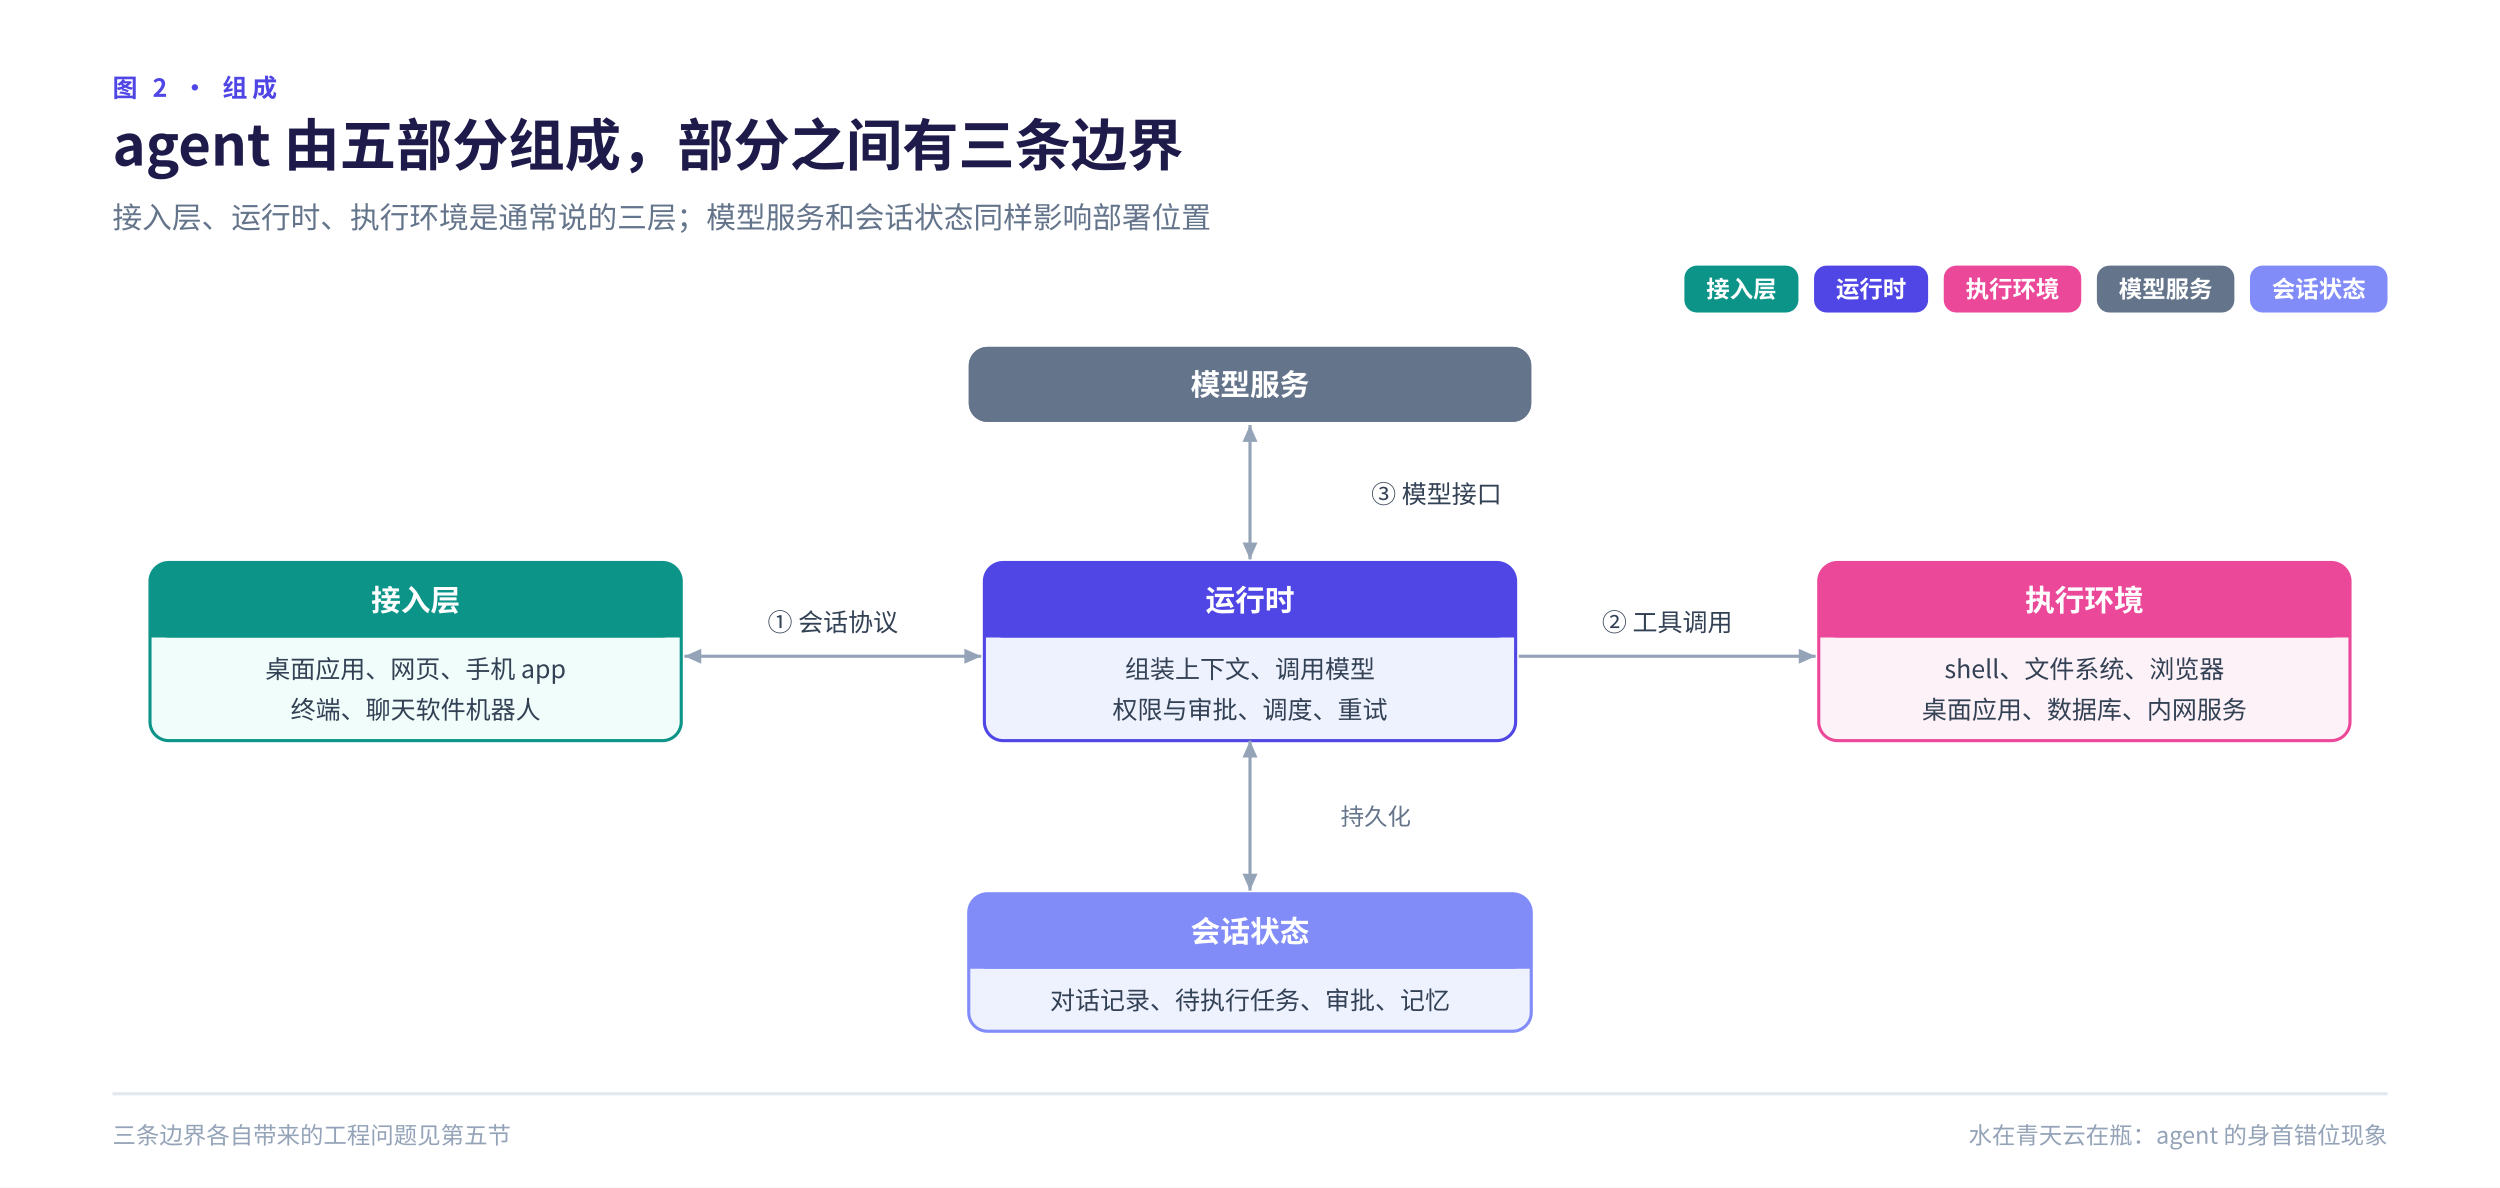
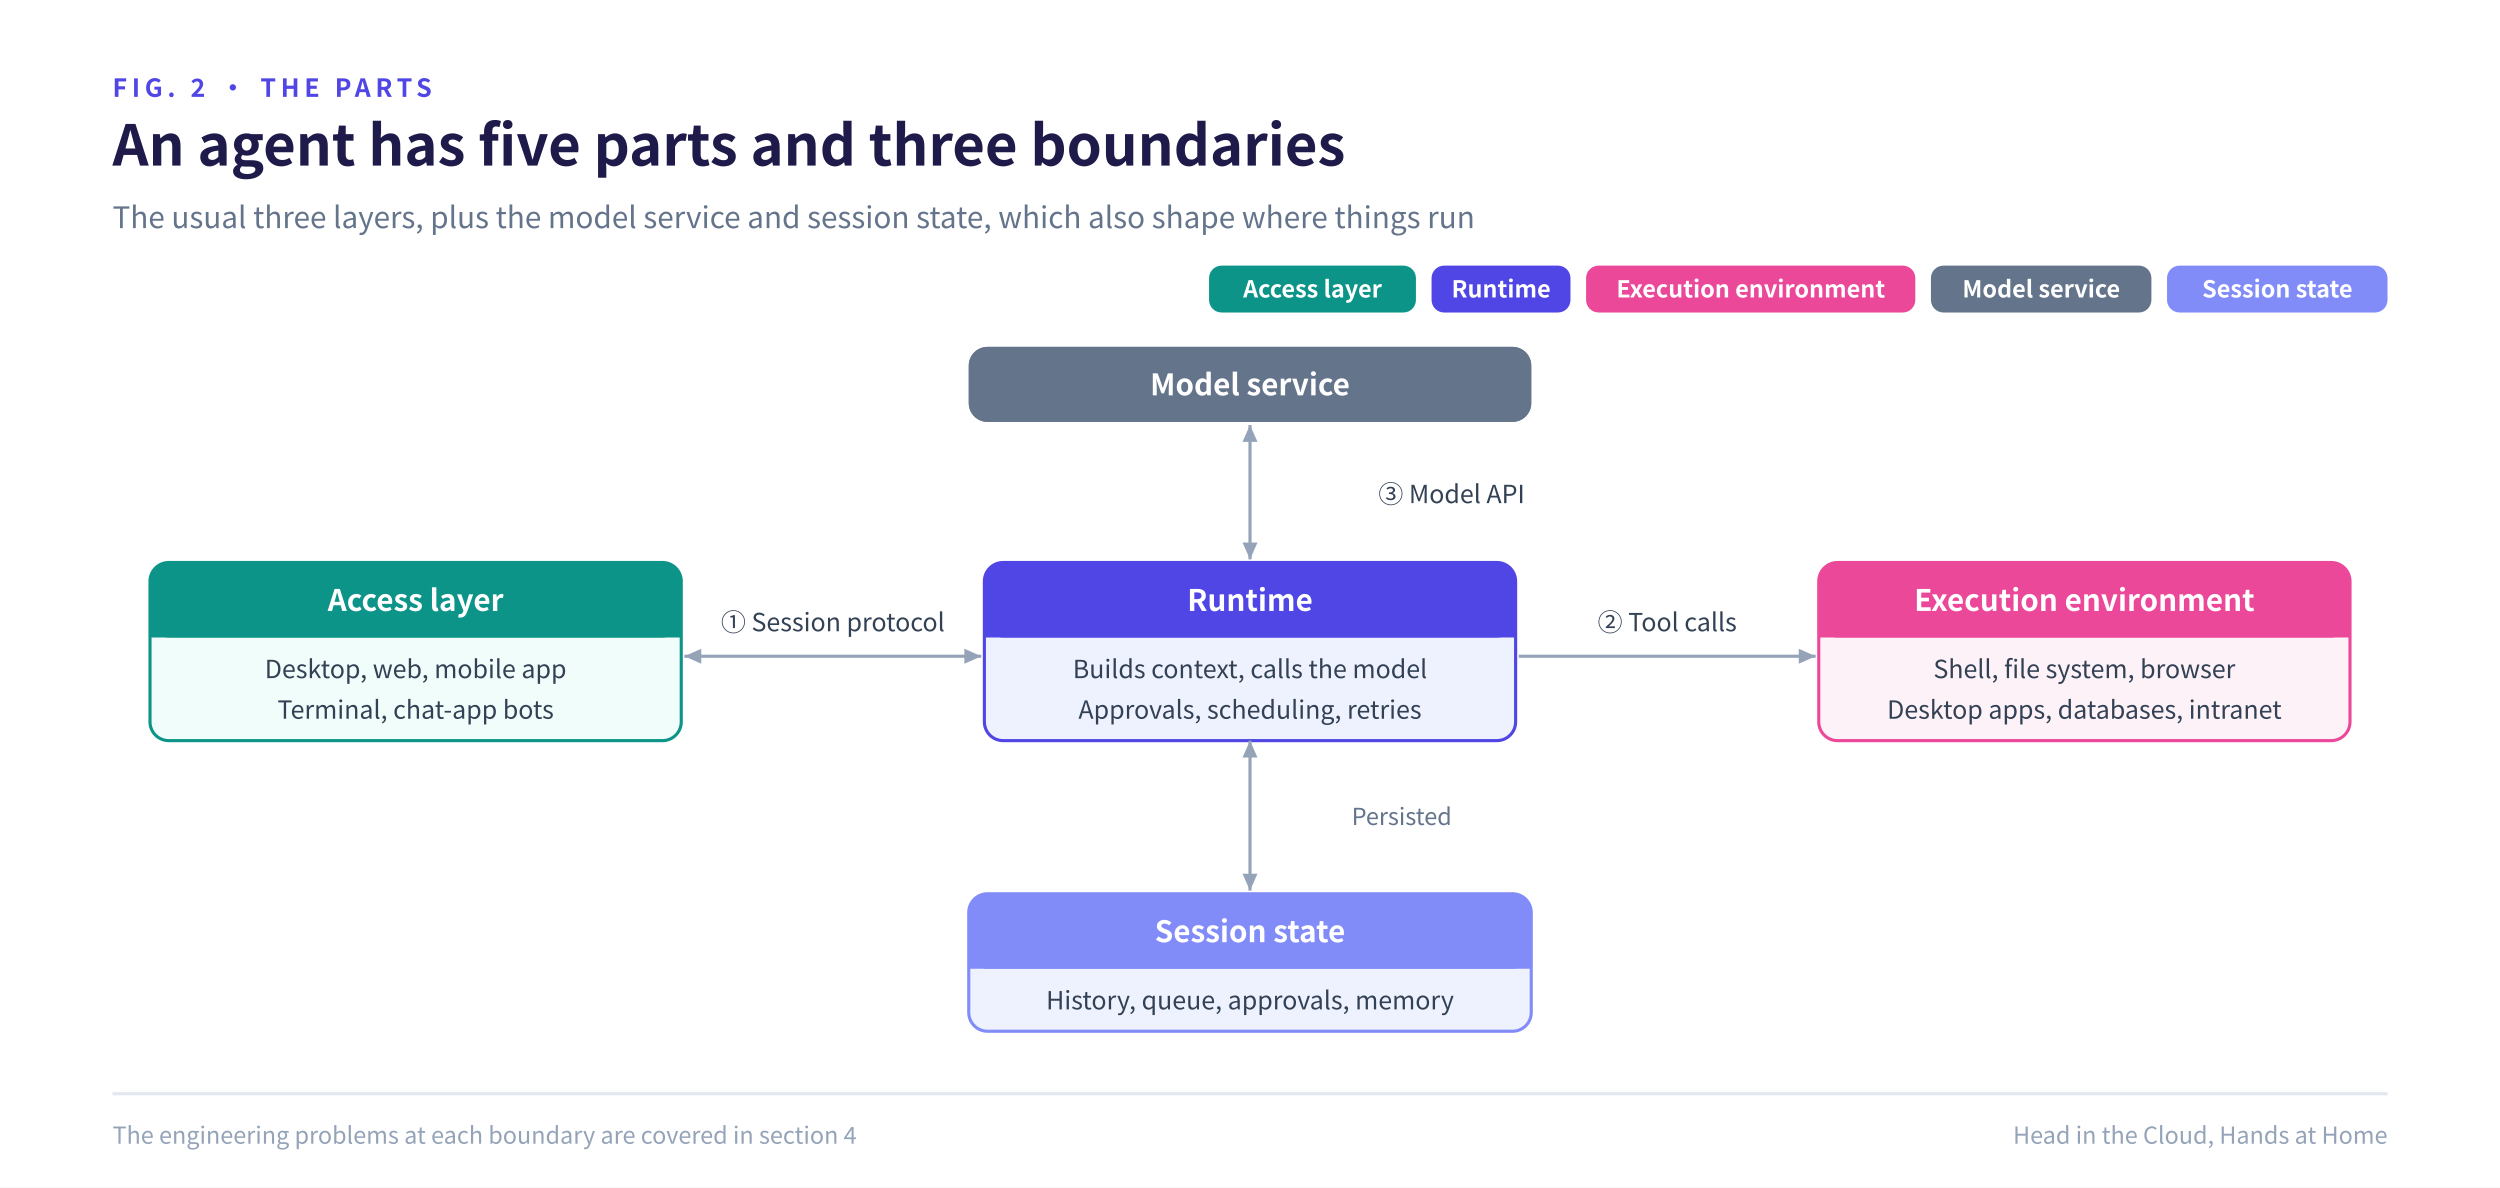
<svg xmlns="http://www.w3.org/2000/svg" viewBox="0 0 1600 760" width="1600" height="760">
  <defs>
    <marker id="arrow" viewBox="0 0 10 10" refX="9" refY="5" markerUnits="userSpaceOnUse" markerWidth="12" markerHeight="12" orient="auto-start-reverse">
      <path d="M0,1 L9,5 L0,9 z" fill="#94a3b8" />
    </marker>
    <marker id="arrowI" viewBox="0 0 10 10" refX="9" refY="5" markerUnits="userSpaceOnUse" markerWidth="12" markerHeight="12" orient="auto-start-reverse">
      <path d="M0,1 L9,5 L0,9 z" fill="#4f46e5" />
    </marker>
    <marker id="arrowR" viewBox="0 0 10 10" refX="9" refY="5" markerUnits="userSpaceOnUse" markerWidth="12" markerHeight="12" orient="auto-start-reverse">
      <path d="M0,1 L9,5 L0,9 z" fill="#f43f5e" />
    </marker>
  </defs>
  <style>text { font-family: -apple-system, BlinkMacSystemFont, "PingFang SC", "Hiragino Sans GB", "Noto Sans CJK SC", "Microsoft YaHei", "Segoe UI", Roboto, "Helvetica Neue", Arial, sans-serif; fill: #1e1b4b; } .eyebrow { font-size: 16px; font-weight: 600; letter-spacing: 3px; fill: #4f46e5; } .title { font-size: 36px; font-weight: 700; } .sub { font-size: 19px; fill: #64748b; } .h { font-size: 22px; font-weight: 700; } .hs { font-size: 19px; font-weight: 600; } .q { font-size: 18px; font-weight: 700; } .b { font-size: 17px; fill: #334155; } .s { font-size: 15px; fill: #64748b; } .zt { font-size: 16px; font-weight: 600; fill: #64748b; letter-spacing: 1px; } .lab { font-size: 16px; fill: #334155; } .chip { font-size: 15px; font-weight: 600; } .chipb { font-size: 18px; font-weight: 700; } .foot { font-size: 15px; fill: #94a3b8; }</style>
  <rect width="1600" height="760" fill="#ffffff" />
-   <text class="eyebrow" x="72" y="62">图 2 · 组成</text>
-   <text class="title" x="72" y="106">agent 由五部分组成，部分之间有三条边界</text>
-   <text class="sub" x="72" y="146">接入层、运行时、执行环境是通常说的三层；模型服务和会话状态同样影响部署位置</text>
+   <text class="eyebrow" x="72" y="62">FIG. 2 · THE PARTS</text>
+   <text class="title" x="72" y="106">An agent has five parts and three boundaries</text>
+   <text class="sub" x="72" y="146">The usual three layers, plus the model service and session state, which also shape where things run</text>
  <line x1="72" y1="700" x2="1528" y2="700" stroke="#e2e8f0" stroke-width="2" />
-   <text class="foot" x="72" y="732">三条边界各自带来的工程问题见第五节</text>
-   <text class="foot" x="1528" y="732" text-anchor="end">水在青天云在瓶：agent 的身首错位现象</text>
-   <rect x="1440.0" y="170.0" width="88.0" height="30.0" rx="8" fill="#818cf8" stroke="none" stroke-width="2" />
-   <text class="chip" x="1484.0" y="190.4" text-anchor="middle" style="fill:#ffffff">会话状态</text>
-   <rect x="1342.0" y="170.0" width="88.0" height="30.0" rx="8" fill="#64748b" stroke="none" stroke-width="2" />
-   <text class="chip" x="1386.0" y="190.4" text-anchor="middle" style="fill:#ffffff">模型服务</text>
-   <rect x="1244.0" y="170.0" width="88.0" height="30.0" rx="8" fill="#ec4899" stroke="none" stroke-width="2" />
-   <text class="chip" x="1288.0" y="190.4" text-anchor="middle" style="fill:#ffffff">执行环境</text>
-   <rect x="1161.0" y="170.0" width="73.0" height="30.0" rx="8" fill="#4f46e5" stroke="none" stroke-width="2" />
-   <text class="chip" x="1197.5" y="190.4" text-anchor="middle" style="fill:#ffffff">运行时</text>
-   <rect x="1078.0" y="170.0" width="73.0" height="30.0" rx="8" fill="#0d9488" stroke="none" stroke-width="2" />
-   <text class="chip" x="1114.5" y="190.4" text-anchor="middle" style="fill:#ffffff">接入层</text>
+   <text class="foot" x="72" y="732">The engineering problems at each boundary are covered in section 4</text>
+   <text class="foot" x="1528" y="732" text-anchor="end">Head in the Cloud, Hands at Home</text>
+   <rect x="1386.9" y="170.0" width="141.1" height="30.0" rx="8" fill="#818cf8" stroke="none" stroke-width="2" />
+   <text class="chip" x="1457.5" y="190.4" text-anchor="middle" style="fill:#ffffff">Session state</text>
+   <rect x="1235.8" y="170.0" width="141.1" height="30.0" rx="8" fill="#64748b" stroke="none" stroke-width="2" />
+   <text class="chip" x="1306.4" y="190.4" text-anchor="middle" style="fill:#ffffff">Model service</text>
+   <rect x="1015.1" y="170.0" width="210.7" height="30.0" rx="8" fill="#ec4899" stroke="none" stroke-width="2" />
+   <text class="chip" x="1120.5" y="190.4" text-anchor="middle" style="fill:#ffffff">Execution environment</text>
+   <rect x="916.2" y="170.0" width="88.9" height="30.0" rx="8" fill="#4f46e5" stroke="none" stroke-width="2" />
+   <text class="chip" x="960.7" y="190.4" text-anchor="middle" style="fill:#ffffff">Runtime</text>
+   <rect x="773.8" y="170.0" width="132.4" height="30.0" rx="8" fill="#0d9488" stroke="none" stroke-width="2" />
+   <text class="chip" x="840.0" y="190.4" text-anchor="middle" style="fill:#ffffff">Access layer</text>
  <rect x="96.0" y="360.0" width="340.0" height="114.0" rx="12" fill="#f0fdfa" stroke="#0d9488" stroke-width="2" />
  <rect x="96.0" y="360.0" width="340.0" height="48.0" rx="12" fill="#0d9488" stroke="none" stroke-width="2" />
  <rect x="96.0" y="396.0" width="340.0" height="12.0" rx="0" fill="#0d9488" stroke="none" stroke-width="2" />
-   <text class="hs" x="266.0" y="391.0" text-anchor="middle" style="fill:#ffffff">接入层</text>
-   <text class="lab" x="266.0" y="434.0" text-anchor="middle">桌面应用、网页、手机 app</text>
-   <text class="lab" x="266.0" y="460.0" text-anchor="middle">终端、聊天软件机器人</text>
+   <text class="hs" x="266.0" y="391.0" text-anchor="middle" style="fill:#ffffff">Access layer</text>
+   <text class="lab" x="266.0" y="434.0" text-anchor="middle">Desktop, web, mobile app</text>
+   <text class="lab" x="266.0" y="460.0" text-anchor="middle">Terminal, chat-app bots</text>
  <rect x="630.0" y="360.0" width="340.0" height="114.0" rx="12" fill="#eef2ff" stroke="#4f46e5" stroke-width="2" />
  <rect x="630.0" y="360.0" width="340.0" height="48.0" rx="12" fill="#4f46e5" stroke="none" stroke-width="2" />
  <rect x="630.0" y="396.0" width="340.0" height="12.0" rx="0" fill="#4f46e5" stroke="none" stroke-width="2" />
-   <text class="hs" x="800.0" y="391.0" text-anchor="middle" style="fill:#ffffff">运行时</text>
-   <text class="lab" x="800.0" y="434.0" text-anchor="middle">组装上下文、调用模型</text>
-   <text class="lab" x="800.0" y="460.0" text-anchor="middle">权限与审批、调度、重试</text>
+   <text class="hs" x="800.0" y="391.0" text-anchor="middle" style="fill:#ffffff">Runtime</text>
+   <text class="lab" x="800.0" y="434.0" text-anchor="middle">Builds context, calls the model</text>
+   <text class="lab" x="800.0" y="460.0" text-anchor="middle">Approvals, scheduling, retries</text>
  <rect x="1164.0" y="360.0" width="340.0" height="114.0" rx="12" fill="#fdf2f8" stroke="#ec4899" stroke-width="2" />
  <rect x="1164.0" y="360.0" width="340.0" height="48.0" rx="12" fill="#ec4899" stroke="none" stroke-width="2" />
  <rect x="1164.0" y="396.0" width="340.0" height="12.0" rx="0" fill="#ec4899" stroke="none" stroke-width="2" />
-   <text class="hs" x="1334.0" y="391.0" text-anchor="middle" style="fill:#ffffff">执行环境</text>
-   <text class="lab" x="1334.0" y="434.0" text-anchor="middle">shell、文件系统、浏览器</text>
-   <text class="lab" x="1334.0" y="460.0" text-anchor="middle">桌面应用、数据库、内网服务</text>
+   <text class="hs" x="1334.0" y="391.0" text-anchor="middle" style="fill:#ffffff">Execution environment</text>
+   <text class="lab" x="1334.0" y="434.0" text-anchor="middle">Shell, file system, browser</text>
+   <text class="lab" x="1334.0" y="460.0" text-anchor="middle">Desktop apps, databases, intranet</text>
  <rect x="620.0" y="222.0" width="360.0" height="48.0" rx="12" fill="#64748b" stroke="none" stroke-width="2" />
  <rect x="620.0" y="222.0" width="360.0" height="48.0" rx="12" fill="#64748b" stroke="none" stroke-width="2" />
-   <text class="hs" x="800.0" y="253.0" text-anchor="middle" style="fill:#ffffff">模型服务</text>
+   <text class="hs" x="800.0" y="253.0" text-anchor="middle" style="fill:#ffffff">Model service</text>
  <rect x="620.0" y="572.0" width="360.0" height="88.0" rx="12" fill="#eef2ff" stroke="#818cf8" stroke-width="2" />
  <rect x="620.0" y="572.0" width="360.0" height="48.0" rx="12" fill="#818cf8" stroke="none" stroke-width="2" />
  <rect x="620.0" y="608.0" width="360.0" height="12.0" rx="0" fill="#818cf8" stroke="none" stroke-width="2" />
-   <text class="hs" x="800.0" y="603.0" text-anchor="middle" style="fill:#ffffff">会话状态</text>
-   <text class="lab" x="800.0" y="646.0" text-anchor="middle">对话记录、待执行任务、审批、记忆</text>
+   <text class="hs" x="800.0" y="603.0" text-anchor="middle" style="fill:#ffffff">Session state</text>
+   <text class="lab" x="800.0" y="646.0" text-anchor="middle">History, queue, approvals, memory</text>
  <path d="M438,420 H628" fill="none" stroke="#94a3b8" stroke-width="2" marker-end="url(#arrow)" marker-start="url(#arrow)" />
-   <rect x="483.7" y="384.0" width="98.6" height="30.0" rx="6" fill="#ffffff" stroke="none" stroke-width="2" />
-   <text class="lab" x="533.0" y="404.0" text-anchor="middle">① 会话协议</text>
+   <rect x="441.5" y="384.0" width="183.0" height="30.0" rx="6" fill="#ffffff" stroke="none" stroke-width="2" />
+   <text class="lab" x="533.0" y="404.0" text-anchor="middle">① Session protocol</text>
  <path d="M972,420 H1162" fill="none" stroke="#94a3b8" stroke-width="2" marker-end="url(#arrow)" />
-   <rect x="1017.7" y="384.0" width="98.6" height="30.0" rx="6" fill="#ffffff" stroke="none" stroke-width="2" />
-   <text class="lab" x="1067.0" y="404.0" text-anchor="middle">② 工具调用</text>
+   <rect x="1003.3" y="384.0" width="127.4" height="30.0" rx="6" fill="#ffffff" stroke="none" stroke-width="2" />
+   <text class="lab" x="1067.0" y="404.0" text-anchor="middle">② Tool calls</text>
  <path d="M800,358 V272" fill="none" stroke="#94a3b8" stroke-width="2" marker-end="url(#arrow)" marker-start="url(#arrow)" />
-   <rect x="870.0" y="302.0" width="98.6" height="30.0" rx="6" fill="#ffffff" stroke="none" stroke-width="2" />
-   <text class="lab" x="919.3" y="322.0" text-anchor="middle">③ 模型接口</text>
+   <rect x="870.0" y="302.0" width="118.1" height="30.0" rx="6" fill="#ffffff" stroke="none" stroke-width="2" />
+   <text class="lab" x="929.0" y="322.0" text-anchor="middle">③ Model API</text>
  <path d="M800,474 V570" fill="none" stroke="#94a3b8" stroke-width="2" marker-end="url(#arrow)" marker-start="url(#arrow)" />
-   <rect x="850.0" y="509.0" width="61.0" height="29.0" rx="6" fill="#ffffff" stroke="none" stroke-width="2" />
-   <text class="s" x="880.5" y="528.0" text-anchor="middle">持久化</text>
+   <rect x="850.0" y="509.0" width="94.3" height="29.0" rx="6" fill="#ffffff" stroke="none" stroke-width="2" />
+   <text class="s" x="897.1" y="528.0" text-anchor="middle">Persisted</text>
</svg>
